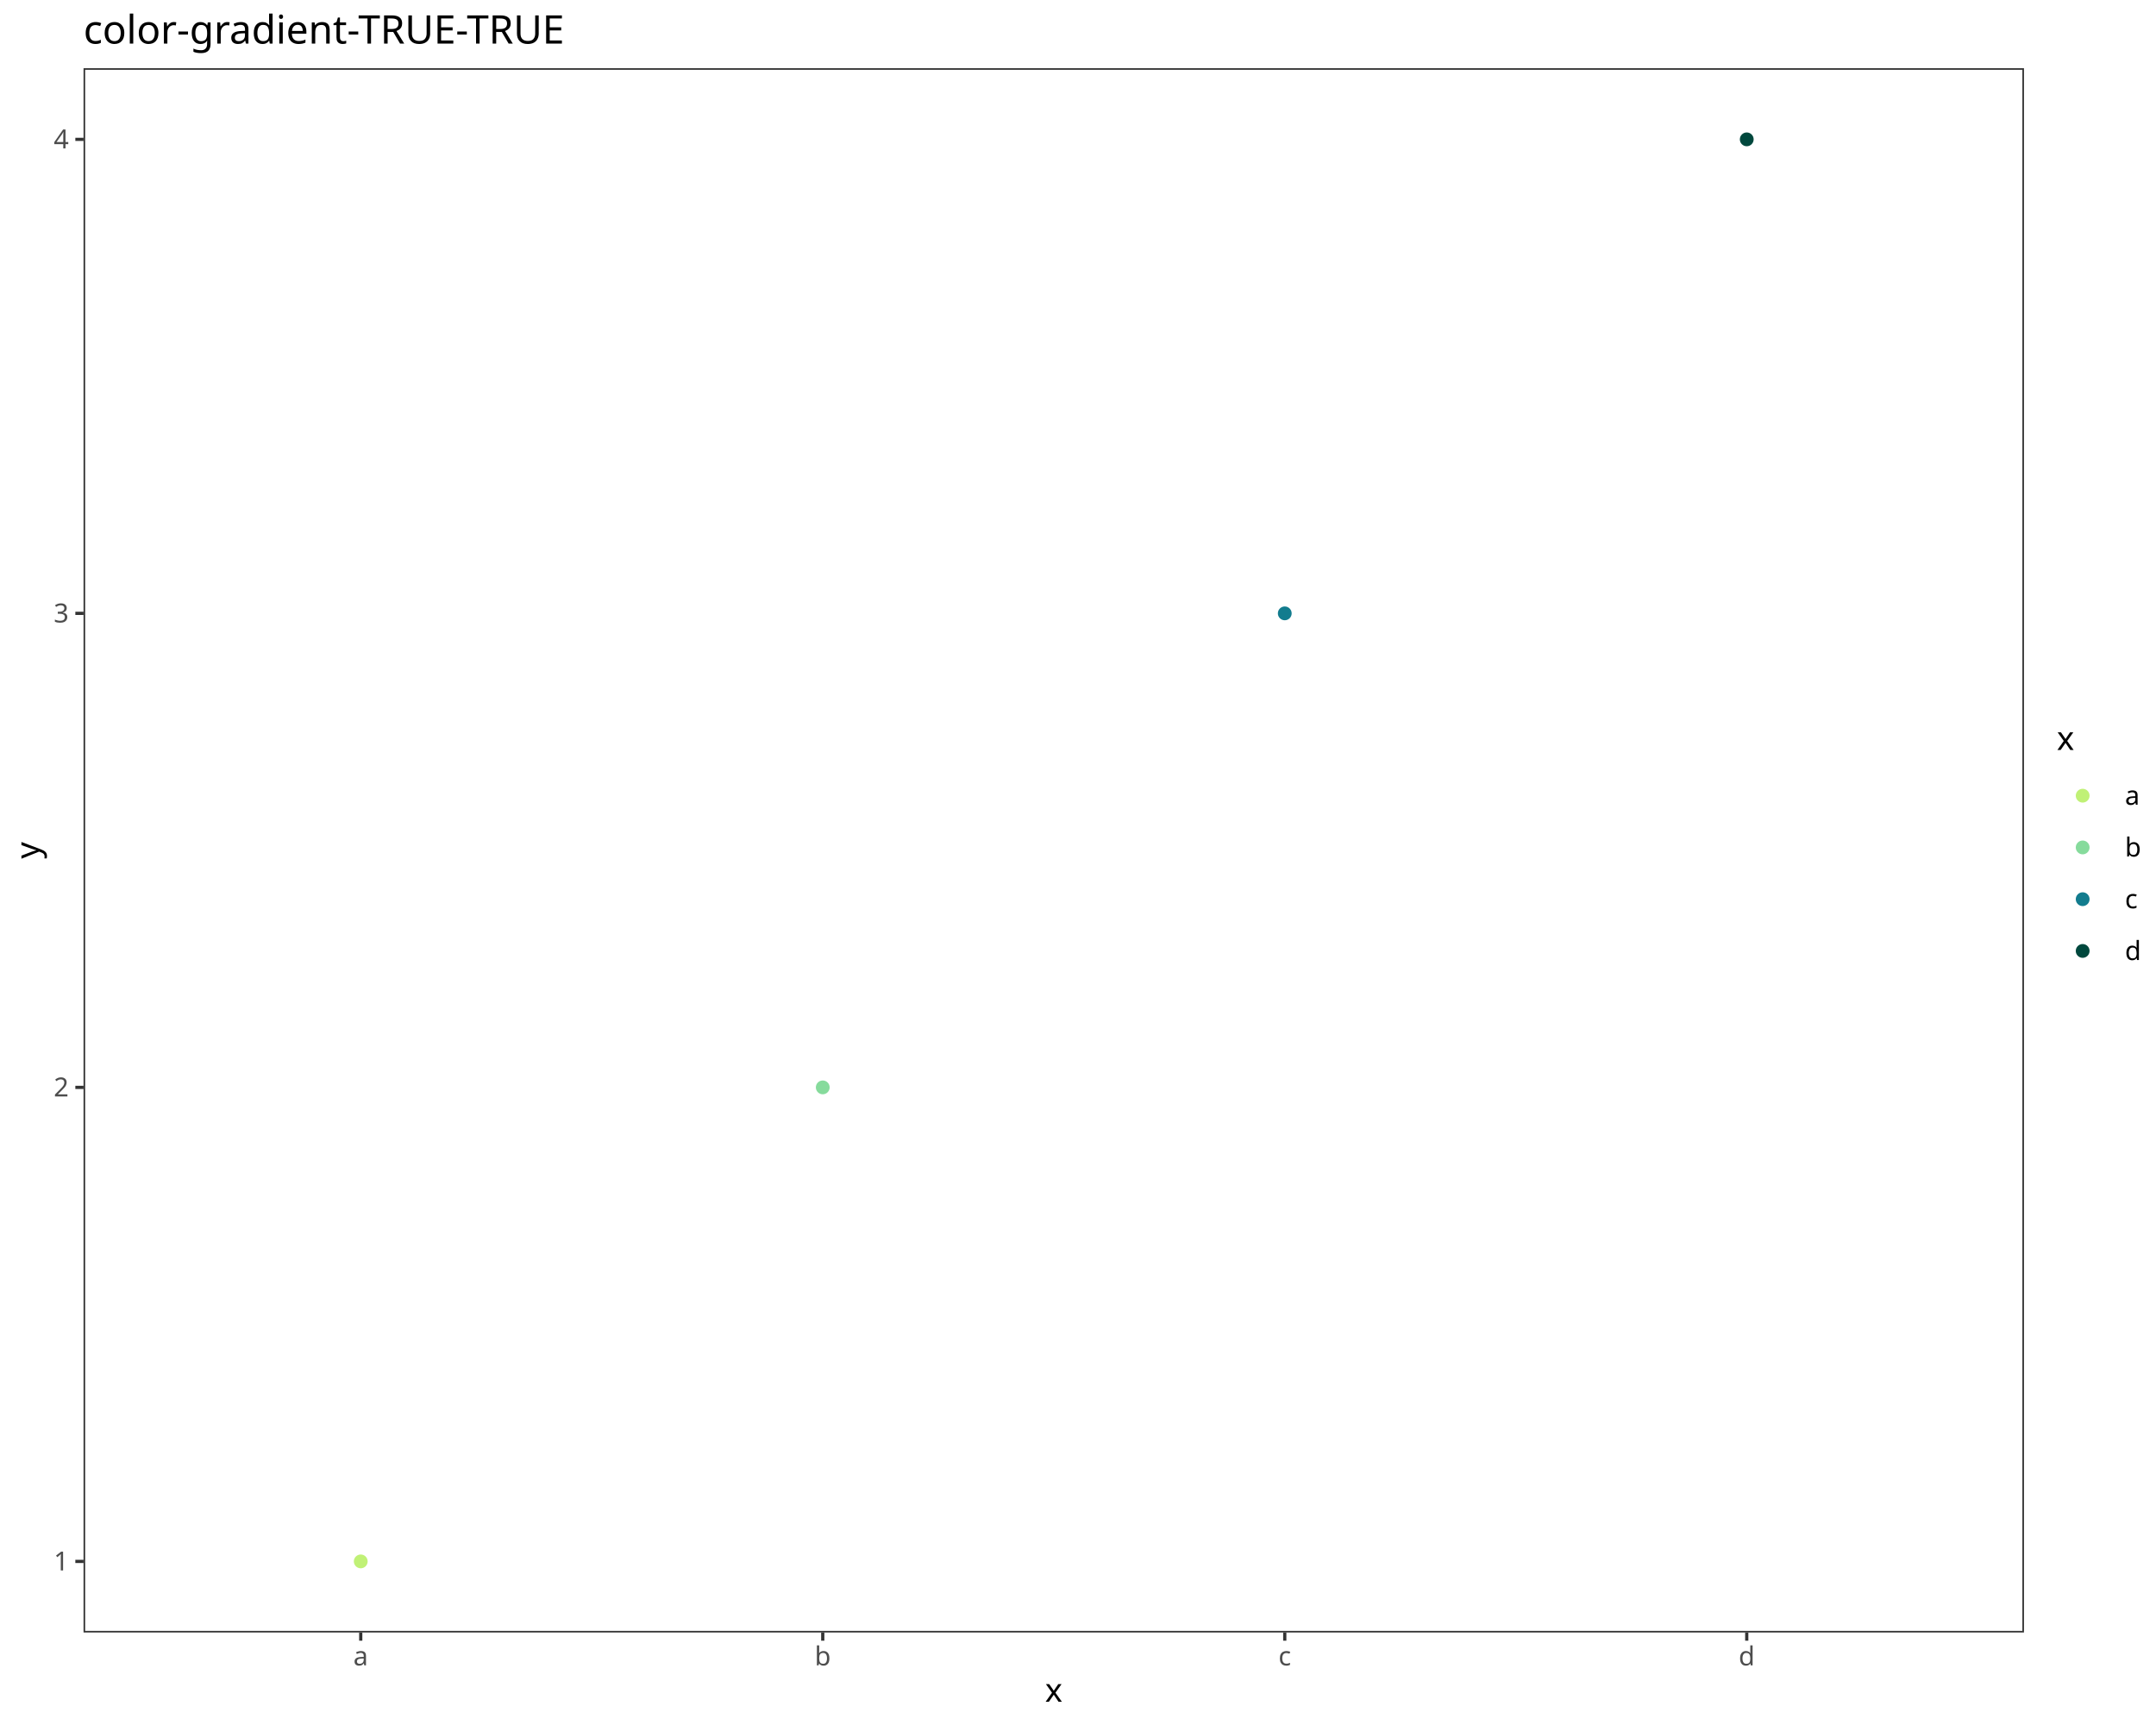
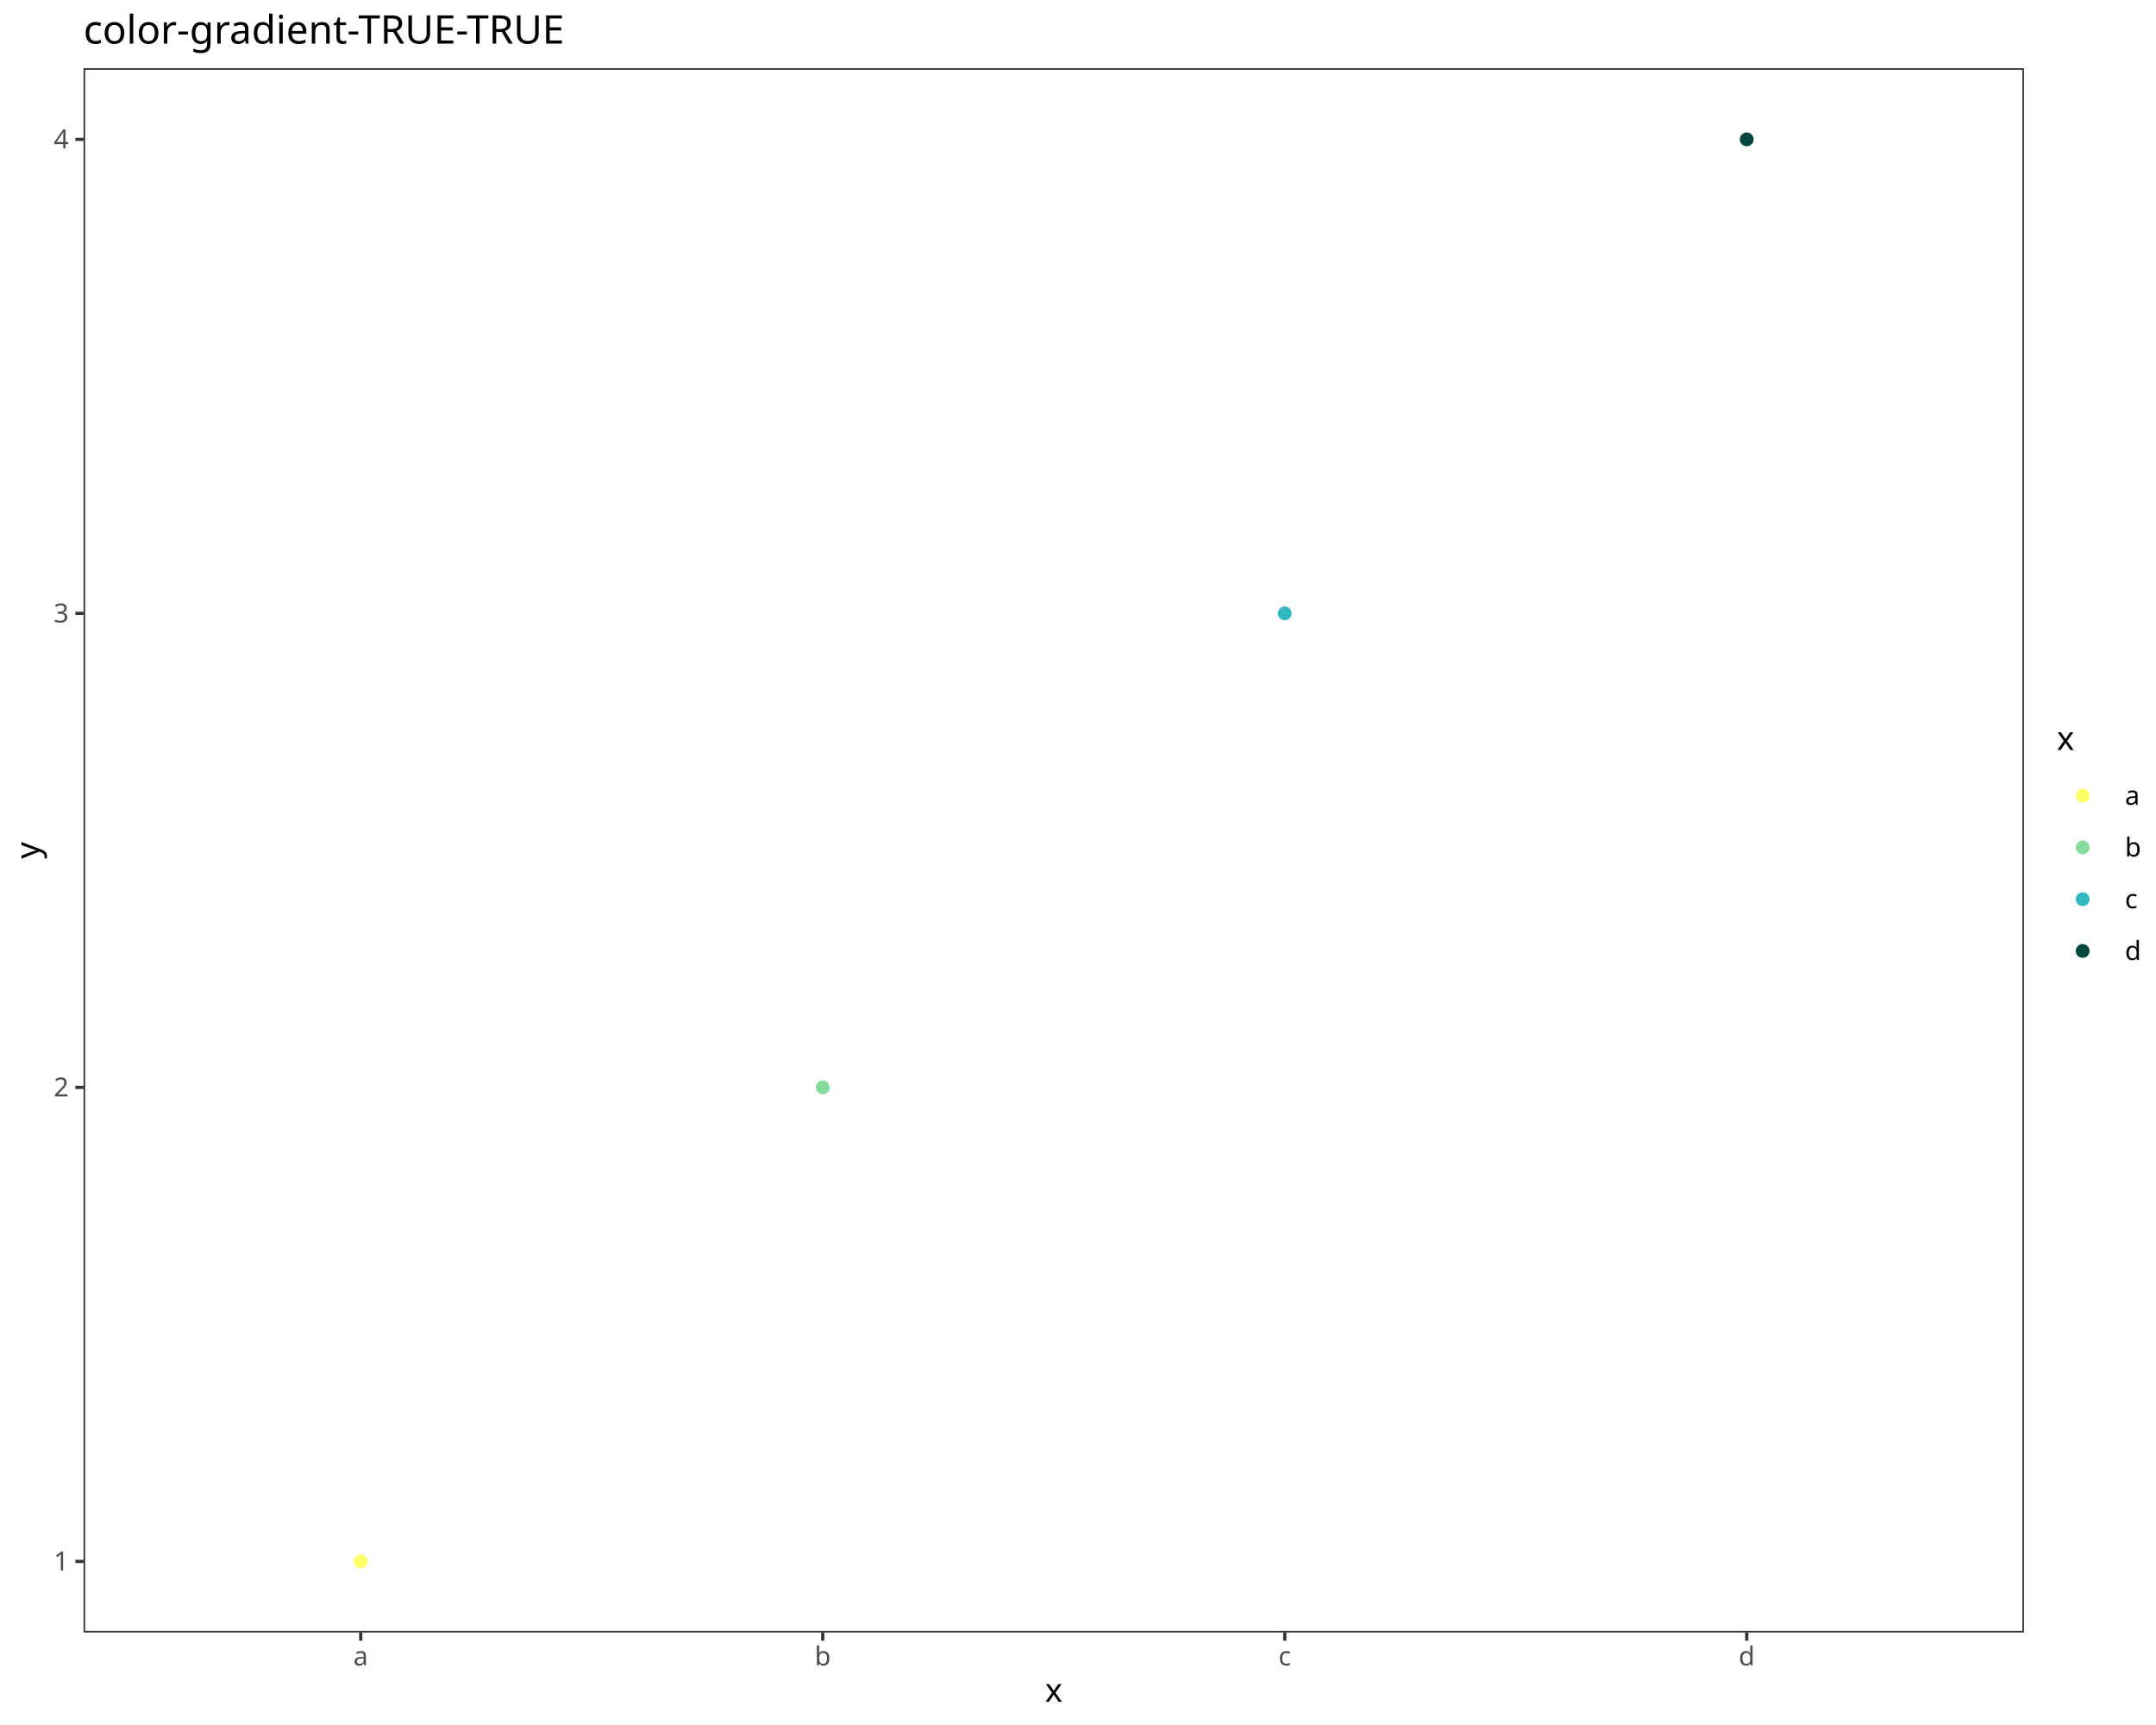
<svg xmlns="http://www.w3.org/2000/svg" class="svglite" data-engine-version="2.0" width="720.00pt" height="576.00pt" viewBox="0 0 720.00 576.00">
  <defs>
    <style type="text/css">
    .svglite line, .svglite polyline, .svglite polygon, .svglite path, .svglite rect, .svglite circle {
      fill: none;
      stroke: #000000;
      stroke-linecap: round;
      stroke-linejoin: round;
      stroke-miterlimit: 10.00;
    }
  </style>
  </defs>
  <rect width="100%" height="100%" style="stroke: none; fill: #FFFFFF;" />
  <defs>
    <clipPath id="cpMC4wMHw3MjAuMDB8MC4wMHw1NzYuMDA=">
      <rect x="0.00" y="0.00" width="720.00" height="576.00" />
    </clipPath>
  </defs>
  <g clip-path="url(#cpMC4wMHw3MjAuMDB8MC4wMHw1NzYuMDA=)">
    <rect x="0.00" y="0.00" width="720.00" height="576.00" style="stroke-width: 1.07; stroke: #FFFFFF; fill: #FFFFFF;" />
  </g>
  <defs>
    <clipPath id="cpMjcuOTB8Njc1LjkxfDIyLjc4fDU0NS4xMQ==">
      <rect x="27.90" y="22.78" width="648.01" height="522.33" />
    </clipPath>
  </defs>
  <g clip-path="url(#cpMjcuOTB8Njc1LjkxfDIyLjc4fDU0NS4xMQ==)">
    <rect x="27.90" y="22.78" width="648.01" height="522.33" style="stroke-width: 1.07; stroke: none; fill: #FFFFFF;" />
-     <circle cx="120.47" cy="521.37" r="1.95" style="stroke-width: 0.71; stroke: #C0F176; fill: #C0F176;" />
+     <circle cx="120.47" cy="521.37" r="1.95" style="stroke-width: 0.71; stroke: #FFFF67; fill: #FFFF67;" />
    <circle cx="274.76" cy="363.09" r="1.95" style="stroke-width: 0.71; stroke: #86DB9C; fill: #86DB9C;" />
-     <circle cx="429.05" cy="204.81" r="1.95" style="stroke-width: 0.71; stroke: #127C8E; fill: #127C8E;" />
+     <circle cx="429.05" cy="204.81" r="1.95" style="stroke-width: 0.71; stroke: #31B9C2; fill: #31B9C2;" />
    <circle cx="583.33" cy="46.53" r="1.95" style="stroke-width: 0.71; stroke: #00483D; fill: #00483D;" />
    <rect x="27.90" y="22.78" width="648.01" height="522.33" style="stroke-width: 1.07; stroke: #333333;" />
  </g>
  <g clip-path="url(#cpMC4wMHw3MjAuMDB8MC4wMHw1NzYuMDA=)">
    <text x="22.97" y="524.40" text-anchor="end" style="font-size: 8.80px; fill: #4D4D4D; font-family: sans;" textLength="4.89px" lengthAdjust="spacingAndGlyphs">1</text>
    <text x="22.97" y="366.12" text-anchor="end" style="font-size: 8.80px; fill: #4D4D4D; font-family: sans;" textLength="4.89px" lengthAdjust="spacingAndGlyphs">2</text>
    <text x="22.97" y="207.84" text-anchor="end" style="font-size: 8.80px; fill: #4D4D4D; font-family: sans;" textLength="4.89px" lengthAdjust="spacingAndGlyphs">3</text>
    <text x="22.97" y="49.55" text-anchor="end" style="font-size: 8.80px; fill: #4D4D4D; font-family: sans;" textLength="4.89px" lengthAdjust="spacingAndGlyphs">4</text>
    <polyline points="25.16,521.37 27.90,521.37 " style="stroke-width: 1.07; stroke: #333333; stroke-linecap: butt;" />
    <polyline points="25.16,363.09 27.90,363.09 " style="stroke-width: 1.07; stroke: #333333; stroke-linecap: butt;" />
    <polyline points="25.16,204.81 27.90,204.81 " style="stroke-width: 1.07; stroke: #333333; stroke-linecap: butt;" />
    <polyline points="25.16,46.53 27.90,46.53 " style="stroke-width: 1.07; stroke: #333333; stroke-linecap: butt;" />
    <polyline points="120.47,547.85 120.47,545.11 " style="stroke-width: 1.07; stroke: #333333; stroke-linecap: butt;" />
    <polyline points="274.76,547.85 274.76,545.11 " style="stroke-width: 1.07; stroke: #333333; stroke-linecap: butt;" />
    <polyline points="429.05,547.85 429.05,545.11 " style="stroke-width: 1.07; stroke: #333333; stroke-linecap: butt;" />
    <polyline points="583.33,547.85 583.33,545.11 " style="stroke-width: 1.07; stroke: #333333; stroke-linecap: butt;" />
    <text x="120.47" y="556.10" text-anchor="middle" style="font-size: 8.80px; fill: #4D4D4D; font-family: sans;" textLength="4.89px" lengthAdjust="spacingAndGlyphs">a</text>
    <text x="274.76" y="556.10" text-anchor="middle" style="font-size: 8.80px; fill: #4D4D4D; font-family: sans;" textLength="4.89px" lengthAdjust="spacingAndGlyphs">b</text>
    <text x="429.05" y="556.10" text-anchor="middle" style="font-size: 8.80px; fill: #4D4D4D; font-family: sans;" textLength="4.40px" lengthAdjust="spacingAndGlyphs">c</text>
    <text x="583.33" y="556.10" text-anchor="middle" style="font-size: 8.80px; fill: #4D4D4D; font-family: sans;" textLength="4.89px" lengthAdjust="spacingAndGlyphs">d</text>
    <text x="351.90" y="568.24" text-anchor="middle" style="font-size: 11.00px; font-family: sans;" textLength="5.50px" lengthAdjust="spacingAndGlyphs">x</text>
    <text transform="translate(13.05,283.95) rotate(-90)" text-anchor="middle" style="font-size: 11.00px; font-family: sans;" textLength="5.50px" lengthAdjust="spacingAndGlyphs">y</text>
    <rect x="686.87" y="241.72" width="27.65" height="84.45" style="stroke-width: 1.07; stroke: none; fill: #FFFFFF;" />
    <text x="686.87" y="250.43" style="font-size: 11.00px; font-family: sans;" textLength="5.50px" lengthAdjust="spacingAndGlyphs">x</text>
    <rect x="686.87" y="257.05" width="17.28" height="17.28" style="stroke-width: 1.07; stroke: none; fill: #FFFFFF;" />
-     <circle cx="695.51" cy="265.69" r="1.95" style="stroke-width: 0.71; stroke: #C0F176; fill: #C0F176;" />
+     <circle cx="695.51" cy="265.69" r="1.95" style="stroke-width: 0.71; stroke: #FFFF67; fill: #FFFF67;" />
    <rect x="686.87" y="274.33" width="17.28" height="17.28" style="stroke-width: 1.07; stroke: none; fill: #FFFFFF;" />
    <circle cx="695.51" cy="282.97" r="1.95" style="stroke-width: 0.71; stroke: #86DB9C; fill: #86DB9C;" />
    <rect x="686.87" y="291.61" width="17.28" height="17.28" style="stroke-width: 1.07; stroke: none; fill: #FFFFFF;" />
-     <circle cx="695.51" cy="300.25" r="1.95" style="stroke-width: 0.71; stroke: #127C8E; fill: #127C8E;" />
+     <circle cx="695.51" cy="300.25" r="1.95" style="stroke-width: 0.71; stroke: #31B9C2; fill: #31B9C2;" />
    <rect x="686.87" y="308.89" width="17.28" height="17.28" style="stroke-width: 1.07; stroke: none; fill: #FFFFFF;" />
    <circle cx="695.51" cy="317.53" r="1.95" style="stroke-width: 0.71; stroke: #00483D; fill: #00483D;" />
    <text x="709.63" y="268.72" style="font-size: 8.80px; font-family: sans;" textLength="4.89px" lengthAdjust="spacingAndGlyphs">a</text>
    <text x="709.63" y="286.00" style="font-size: 8.80px; font-family: sans;" textLength="4.89px" lengthAdjust="spacingAndGlyphs">b</text>
    <text x="709.63" y="303.28" style="font-size: 8.80px; font-family: sans;" textLength="4.40px" lengthAdjust="spacingAndGlyphs">c</text>
    <text x="709.63" y="320.56" style="font-size: 8.80px; font-family: sans;" textLength="4.89px" lengthAdjust="spacingAndGlyphs">d</text>
    <text x="27.90" y="14.56" style="font-size: 13.20px; font-family: sans;" textLength="161.39px" lengthAdjust="spacingAndGlyphs">color-gradient-TRUE-TRUE</text>
  </g>
</svg>
